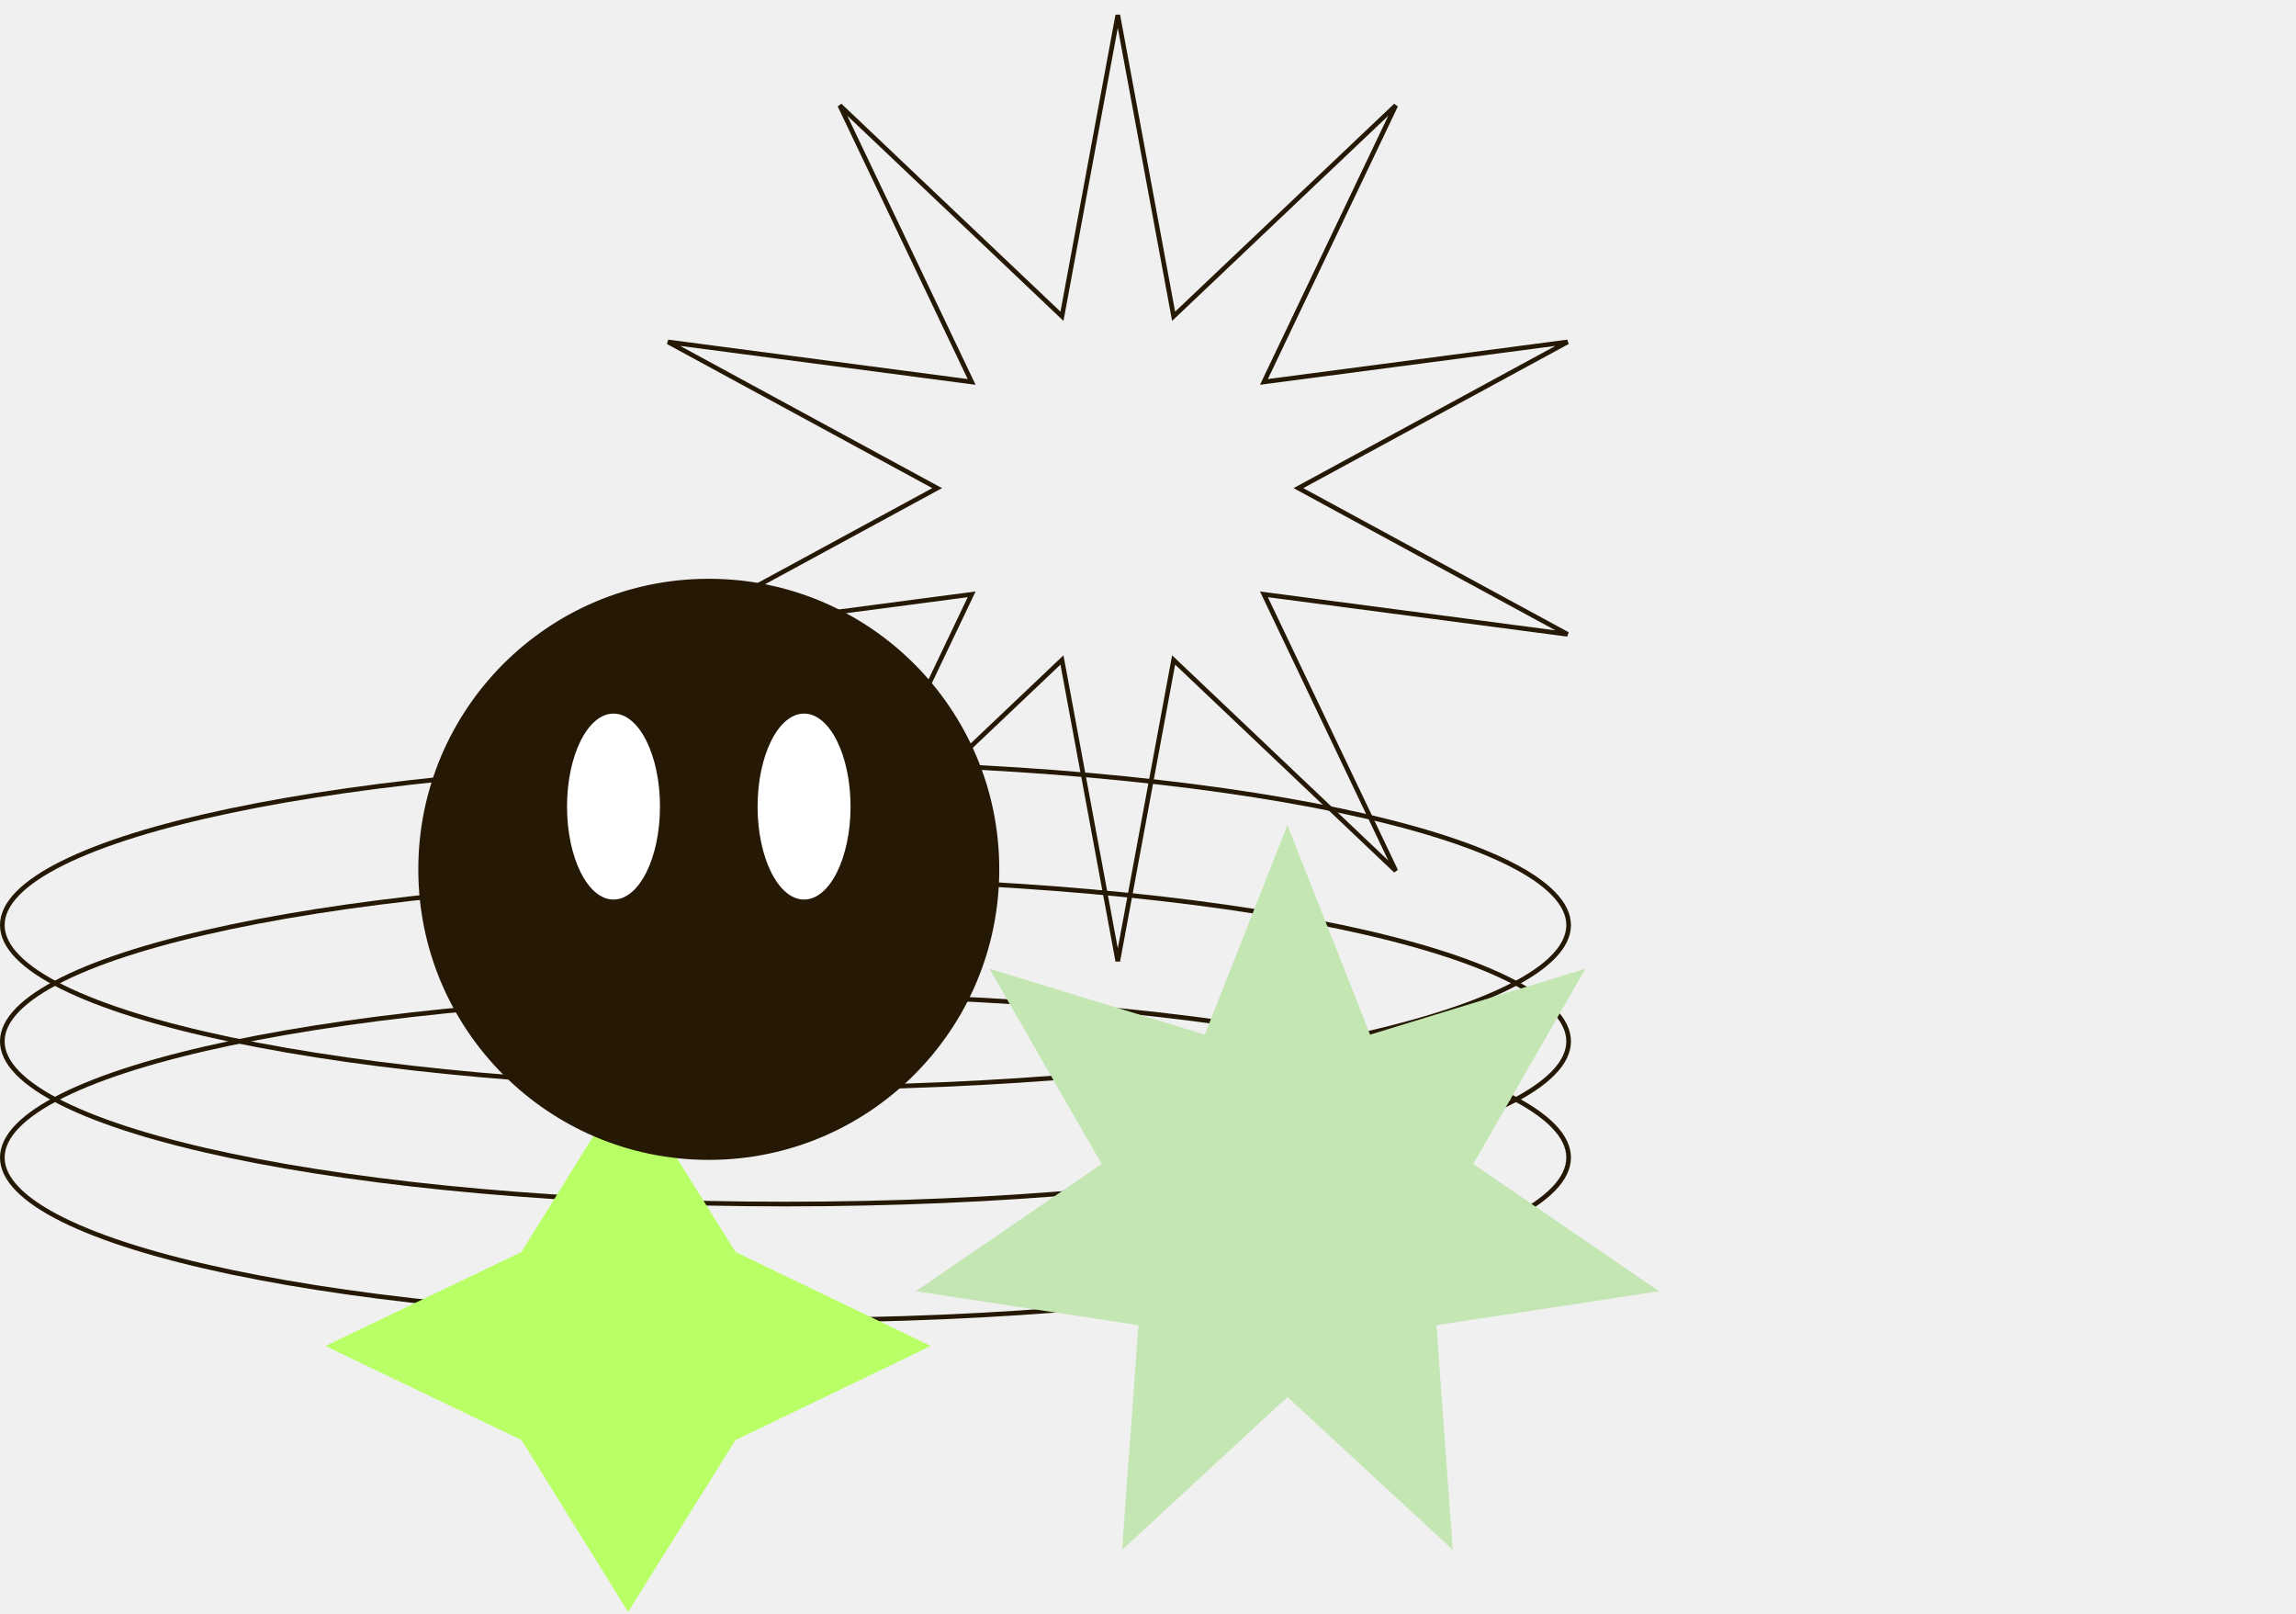
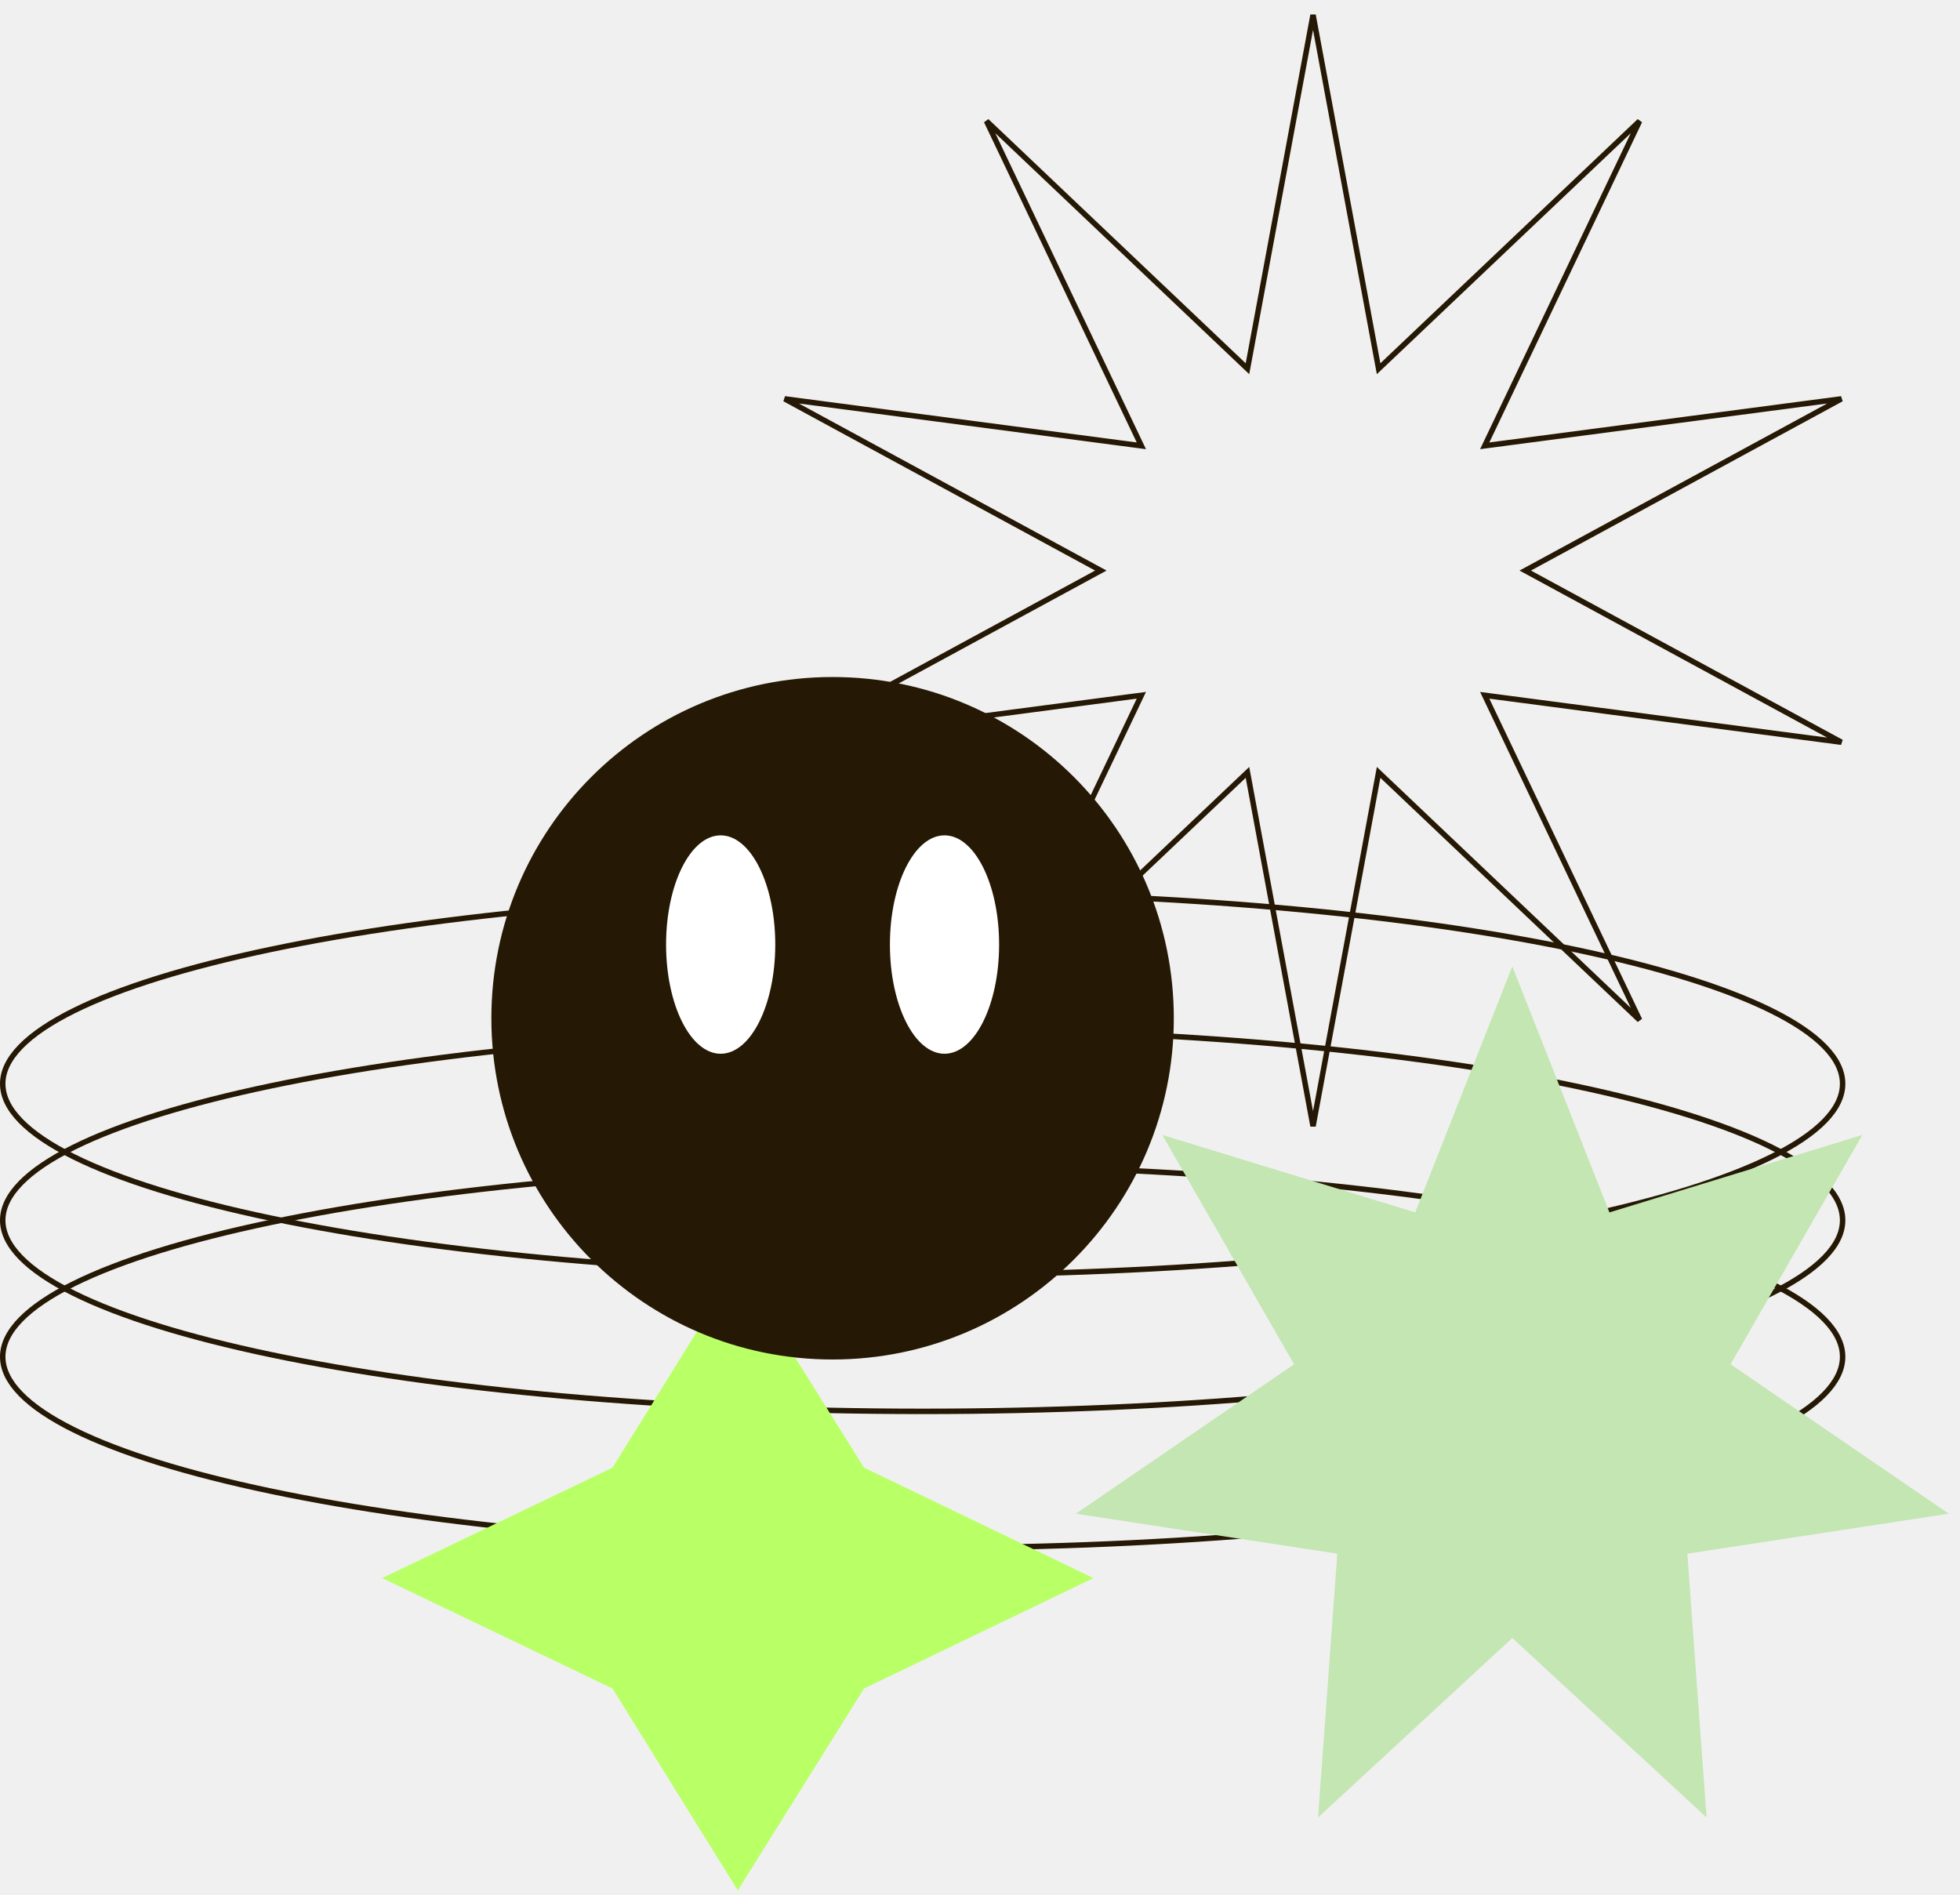
- <svg xmlns="http://www.w3.org/2000/svg" width="494" height="347" viewBox="0 0 494 347" fill="none">
-   <path d="M169 164C215.644 164 257.858 167.971 288.398 174.387C303.673 177.595 316 181.41 324.497 185.63C328.746 187.74 332.011 189.939 334.208 192.194C336.403 194.448 337.5 196.722 337.5 199C337.5 201.278 336.403 203.552 334.208 205.806C332.011 208.061 328.746 210.26 324.497 212.37C316 216.59 303.673 220.405 288.398 223.613C257.858 230.029 215.644 234 169 234C122.356 234 80.142 230.029 49.602 223.613C34.328 220.405 22 216.59 13.503 212.37C9.254 210.26 5.989 208.061 3.792 205.806C1.597 203.552 0.5 201.278 0.5 199C0.5 196.722 1.597 194.448 3.792 192.194C5.989 189.939 9.254 187.74 13.503 185.63C22 181.41 34.328 177.595 49.602 174.387C80.142 167.971 122.356 164 169 164Z" stroke="#251804" />
-   <path d="M169 189C215.644 189 257.858 192.971 288.398 199.387C303.673 202.595 316 206.41 324.497 210.63C328.746 212.74 332.011 214.939 334.208 217.194C336.403 219.448 337.5 221.722 337.5 224C337.5 226.278 336.403 228.552 334.208 230.806C332.011 233.061 328.746 235.26 324.497 237.37C316 241.59 303.673 245.405 288.398 248.613C257.858 255.029 215.644 259 169 259C122.356 259 80.142 255.029 49.602 248.613C34.328 245.405 22 241.59 13.503 237.37C9.254 235.26 5.989 233.061 3.792 230.806C1.597 228.552 0.5 226.278 0.5 224C0.5 221.722 1.597 219.448 3.792 217.194C5.989 214.939 9.254 212.74 13.503 210.63C22 206.41 34.328 202.595 49.602 199.387C80.142 192.971 122.356 189 169 189Z" stroke="#251804" />
-   <path d="M169 214C215.644 214 257.858 217.971 288.398 224.387C303.673 227.595 316 231.41 324.497 235.63C328.746 237.74 332.011 239.939 334.208 242.194C336.403 244.448 337.5 246.722 337.5 249C337.5 251.278 336.403 253.552 334.208 255.806C332.011 258.061 328.746 260.26 324.497 262.37C316 266.59 303.673 270.405 288.398 273.613C257.858 280.029 215.644 284 169 284C122.356 284 80.142 280.029 49.602 273.613C34.328 270.405 22 266.59 13.503 262.37C9.254 260.26 5.989 258.061 3.792 255.806C1.597 253.552 0.5 251.278 0.5 249C0.5 246.722 1.597 244.448 3.792 242.194C5.989 239.939 9.254 237.74 13.503 235.63C22 231.41 34.328 227.595 49.602 224.387C80.142 217.971 122.356 214 169 214Z" stroke="#251804" />
-   <path d="M252.343 67.129L252.511 68.034L253.179 67.4L300.312 22.676L272.341 81.323L271.944 82.154L272.857 82.034L337.277 73.555L280.177 104.561L279.367 105L280.177 105.439L337.277 136.444L272.857 127.966L271.944 127.846L272.341 128.677L300.312 187.323L253.179 142.6L252.511 141.966L252.343 142.871L240.5 206.759L228.657 142.871L228.489 141.966L227.821 142.6L180.688 187.323L208.659 128.677L209.056 127.846L208.143 127.966L143.722 136.444L200.823 105.439L201.633 105L200.823 104.561L143.722 73.555L208.143 82.034L209.056 82.154L208.659 81.323L180.688 22.676L227.821 67.4L228.489 68.034L228.657 67.129L240.5 3.24L252.343 67.129Z" stroke="#251804" />
-   <path d="M277 177.5L294.789 222.56L341.11 208.374L316.972 250.377L356.944 277.747L309.055 285.063L312.578 333.379L277 300.5L241.422 333.379L244.945 285.063L197.056 277.747L237.028 250.377L212.89 208.374L259.211 222.56L277 177.5Z" fill="#C3E6B2" />
-   <path d="M112.194 269.311L135.134 232.337L158.258 269.311L200.269 289.537L158.258 309.763L135.134 346.736L112.194 309.763L70 289.537L112.194 269.311Z" fill="#B9FF66" />
-   <circle cx="152.5" cy="187" r="62" fill="#251804" stroke="#251804" />
-   <ellipse cx="132" cy="173.5" rx="10" ry="20" fill="white" />
-   <ellipse cx="173" cy="173.5" rx="10" ry="20" fill="white" />
+ <svg xmlns="http://www.w3.org/2000/svg" width="359" height="347" viewBox="0 0 359 347" fill="none">
+   <path d="M169 163.5C215.644 163.5 257.858 167.471 288.398 173.887C303.673 177.095 316 180.91 324.497 185.13C328.746 187.24 332.011 189.439 334.208 191.694C336.403 193.948 337.5 196.222 337.5 198.5C337.5 200.778 336.403 203.052 334.208 205.306C332.011 207.561 328.746 209.76 324.497 211.87C316 216.09 303.673 219.905 288.398 223.113C257.858 229.529 215.644 233.5 169 233.5C122.356 233.5 80.142 229.529 49.602 223.113C34.328 219.905 22 216.09 13.503 211.87C9.254 209.76 5.989 207.561 3.792 205.306C1.597 203.052 0.5 200.778 0.5 198.5C0.5 196.222 1.597 193.948 3.792 191.694C5.989 189.439 9.254 187.24 13.503 185.13C22 180.91 34.328 177.095 49.602 173.887C80.142 167.471 122.356 163.5 169 163.5Z" stroke="#251804" />
+   <path d="M169 188.5C215.644 188.5 257.858 192.471 288.398 198.887C303.673 202.095 316 205.91 324.497 210.13C328.746 212.24 332.011 214.439 334.208 216.694C336.403 218.948 337.5 221.222 337.5 223.5C337.5 225.778 336.403 228.052 334.208 230.306C332.011 232.561 328.746 234.76 324.497 236.87C316 241.09 303.673 244.905 288.398 248.113C257.858 254.529 215.644 258.5 169 258.5C122.356 258.5 80.142 254.529 49.602 248.113C34.328 244.905 22 241.09 13.503 236.87C9.254 234.76 5.989 232.561 3.792 230.306C1.597 228.052 0.5 225.778 0.5 223.5C0.5 221.222 1.597 218.948 3.792 216.694C5.989 214.439 9.254 212.24 13.503 210.13C22 205.91 34.328 202.095 49.602 198.887C80.142 192.471 122.356 188.5 169 188.5Z" stroke="#251804" />
+   <path d="M169 213.5C215.644 213.5 257.858 217.471 288.398 223.887C303.673 227.095 316 230.91 324.497 235.13C328.746 237.24 332.011 239.439 334.208 241.694C336.403 243.948 337.5 246.222 337.5 248.5C337.5 250.778 336.403 253.052 334.208 255.306C332.011 257.561 328.746 259.76 324.497 261.87C316 266.09 303.673 269.905 288.398 273.113C257.858 279.529 215.644 283.5 169 283.5C122.356 283.5 80.142 279.529 49.602 273.113C34.328 269.905 22 266.09 13.503 261.87C9.254 259.76 5.989 257.561 3.792 255.306C1.597 253.052 0.5 250.778 0.5 248.5C0.5 246.222 1.597 243.948 3.792 241.694C5.989 239.439 9.254 237.24 13.503 235.13C22 230.91 34.328 227.095 49.602 223.887C80.142 217.471 122.356 213.5 169 213.5Z" stroke="#251804" />
+   <path d="M252.343 66.629L252.511 67.534L253.179 66.9L300.312 22.176L272.341 80.823L271.944 81.654L272.857 81.534L337.277 73.055L280.177 104.061L279.367 104.5L280.177 104.939L337.277 135.944L272.857 127.466L271.944 127.346L272.341 128.177L300.312 186.823L253.179 142.1L252.511 141.466L252.343 142.371L240.5 206.259L228.657 142.371L228.489 141.466L227.821 142.1L180.688 186.823L208.659 128.177L209.056 127.346L208.143 127.466L143.722 135.944L200.823 104.939L201.633 104.5L200.823 104.061L143.722 73.055L208.143 81.534L209.056 81.654L208.659 80.823L180.688 22.176L227.821 66.9L228.489 67.534L228.657 66.629L240.5 2.74L252.343 66.629Z" stroke="#251804" />
+   <path d="M277 177L294.789 222.06L341.11 207.874L316.972 249.877L356.944 277.247L309.055 284.563L312.578 332.879L277 300L241.422 332.879L244.945 284.563L197.056 277.247L237.028 249.877L212.89 207.874L259.211 222.06L277 177Z" fill="#C3E6B2" />
+   <path d="M112.194 268.811L135.134 231.837L158.258 268.811L200.269 289.037L158.258 309.263L135.134 346.236L112.194 309.263L70 289.037L112.194 268.811Z" fill="#B9FF66" />
+   <circle cx="152.5" cy="186.5" r="62" fill="#251804" stroke="#251804" />
+   <ellipse cx="132" cy="173" rx="10" ry="20" fill="white" />
+   <ellipse cx="173" cy="173" rx="10" ry="20" fill="white" />
</svg>
